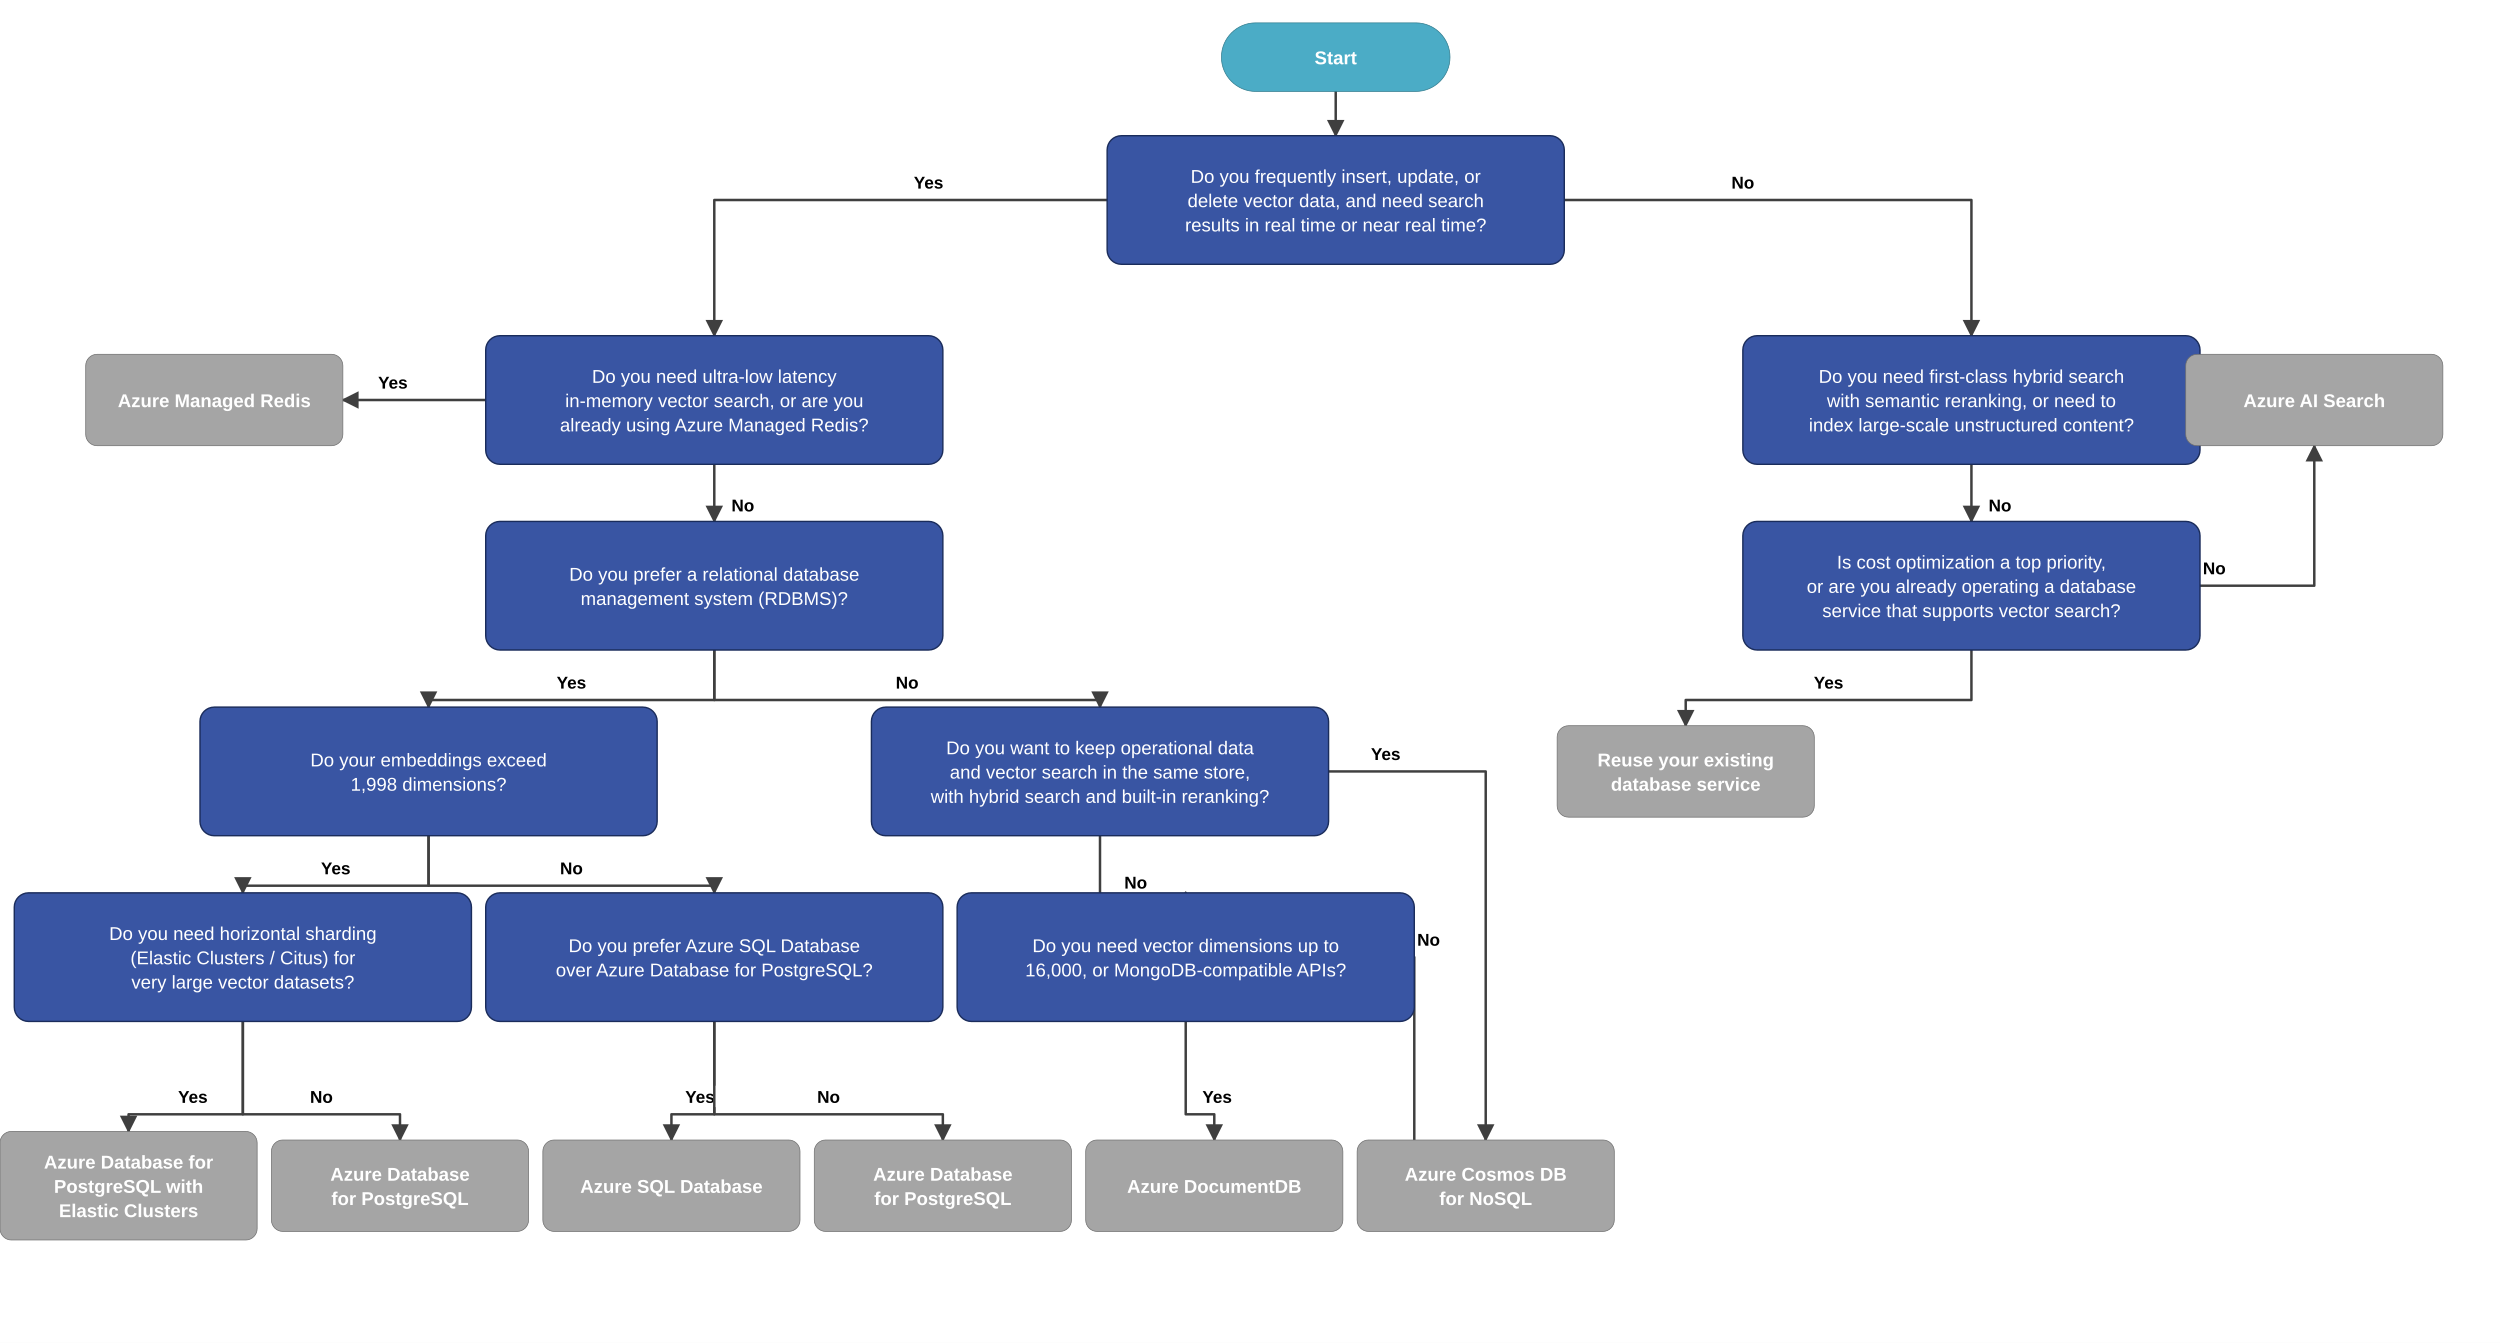
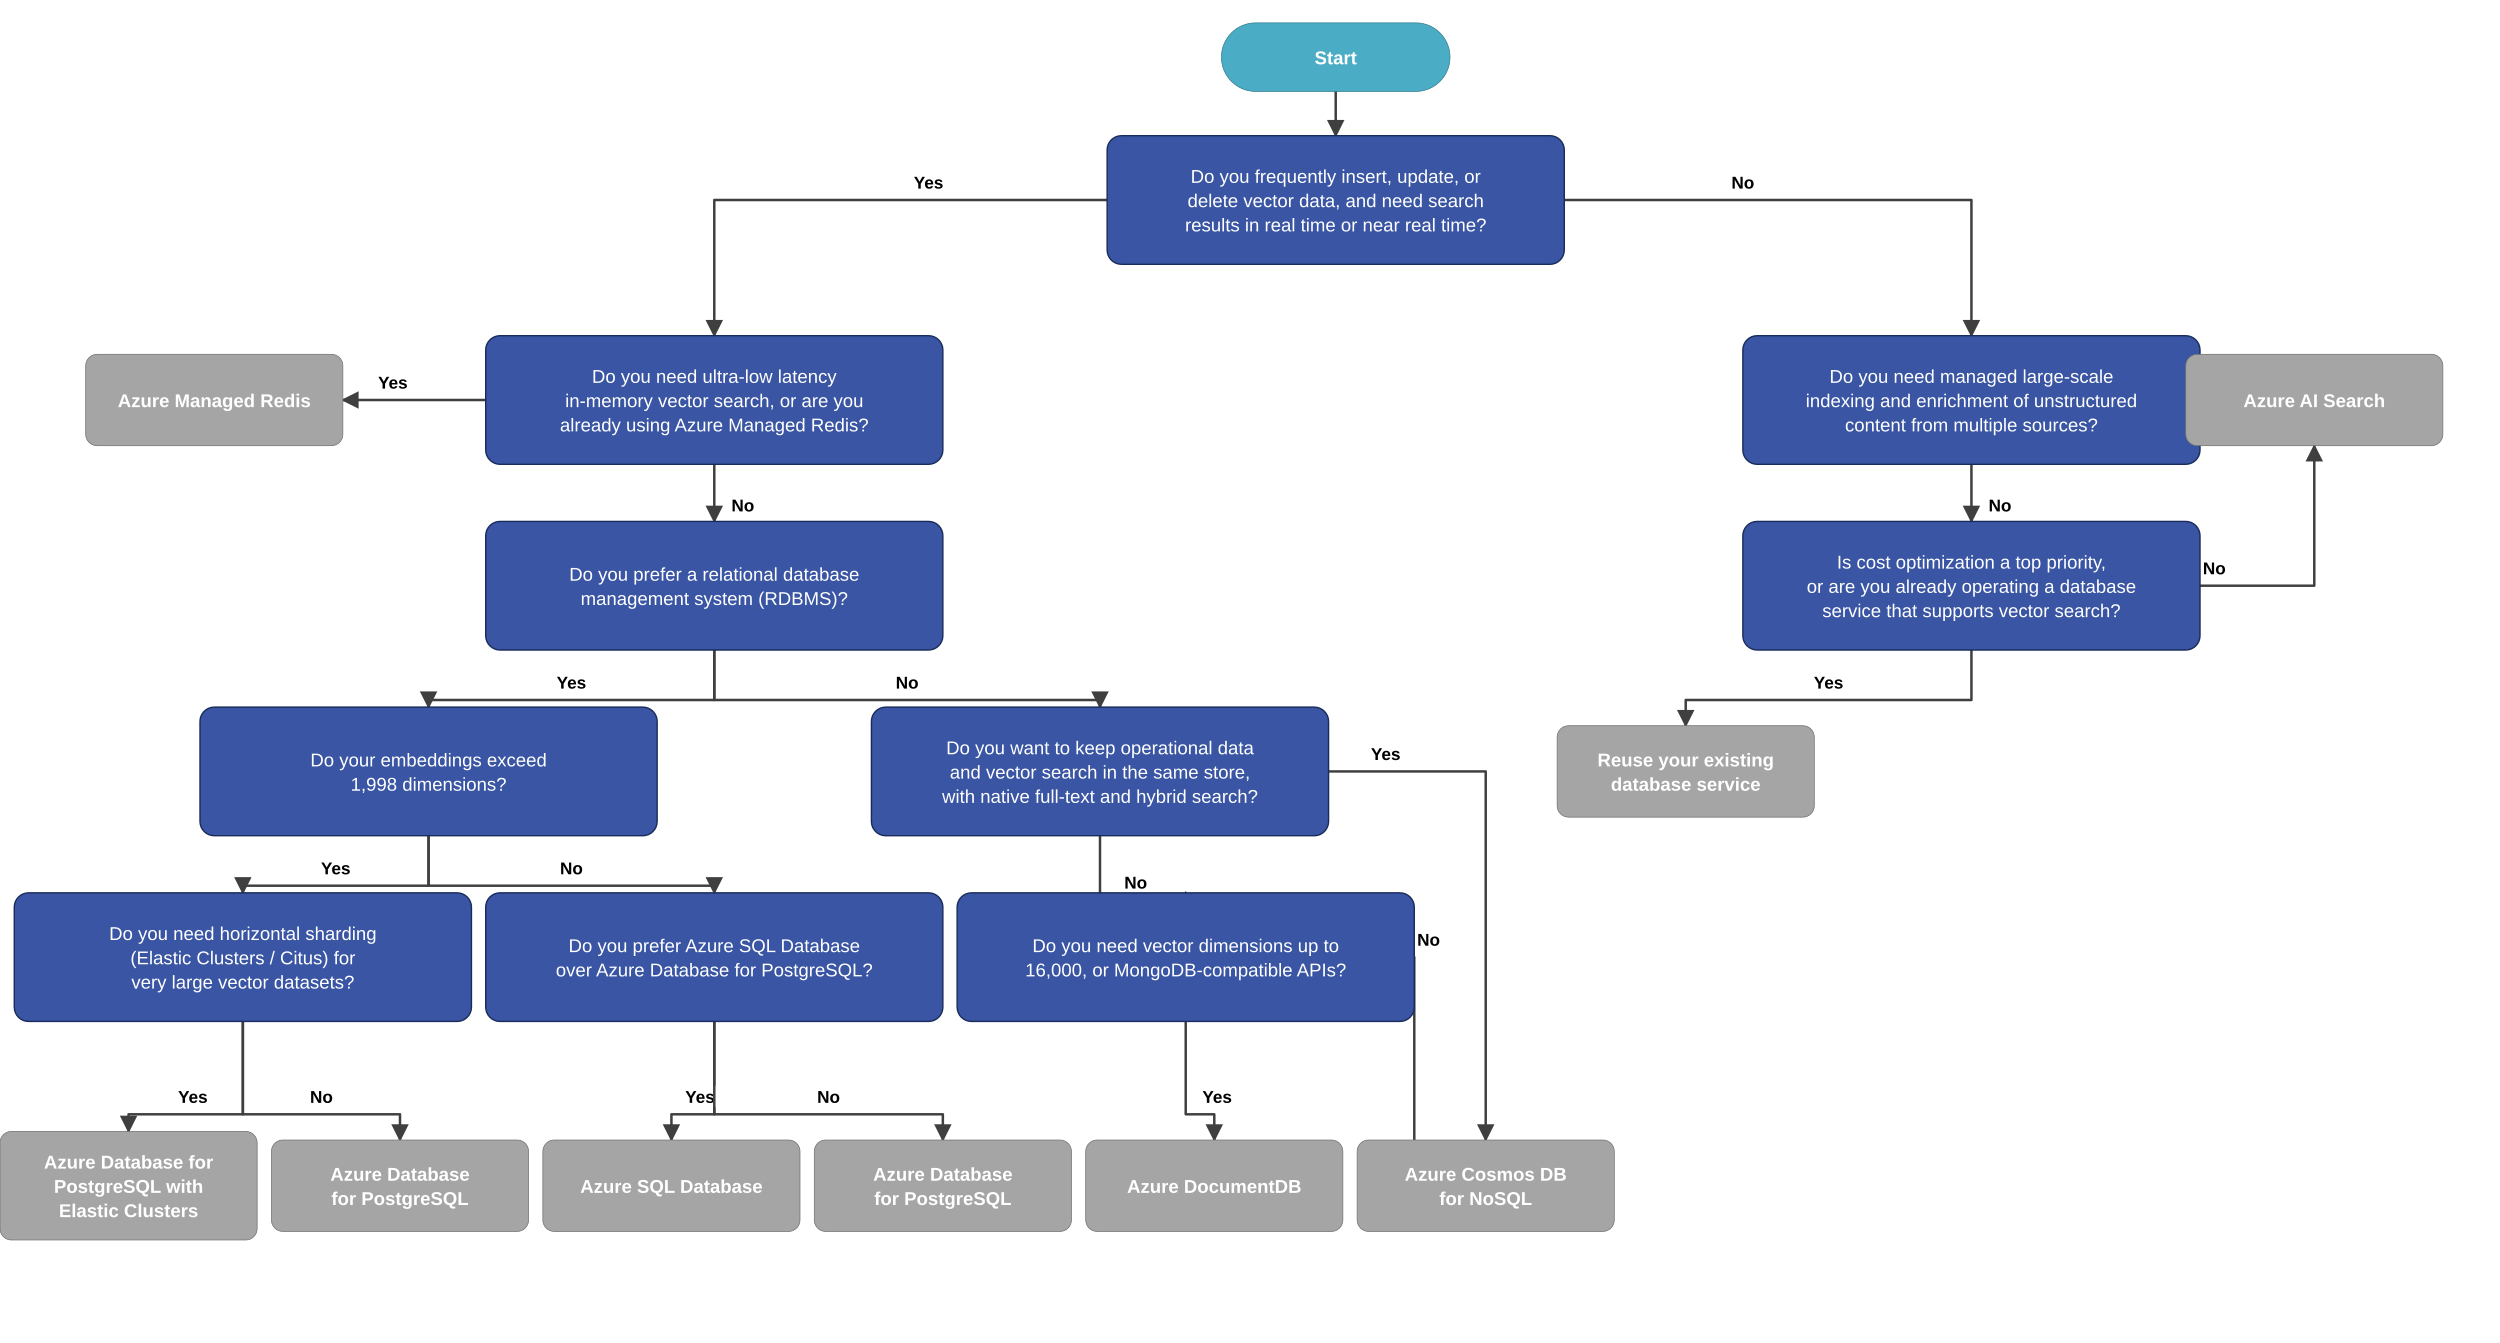
<svg xmlns="http://www.w3.org/2000/svg" width="1750" height="940" viewBox="0 0 1750 940" font-family="Segoe UI, Arial, sans-serif">
  <defs>
    <marker id="arrow" viewBox="0 0 10 10" refX="9" refY="5" markerWidth="7" markerHeight="7" orient="auto-start-reverse">
      <path d="M0,0 L10,5 L0,10 z" fill="#3f3f3f" />
    </marker>
    <style type="text/css">
      .decision { fill: #3955a3; stroke: #1a2c5b; stroke-width: 1; }
      .terminal { fill: #a5a5a5; stroke: #6d6d6d; stroke-width: 0.5; }
      .start { fill: #4bacc6; stroke: #2f7a8c; stroke-width: 0.5; }
      .qtext { fill: #ffffff; font-size: 13px; font-weight: 500; text-anchor: middle; }
      .ttext { fill: #ffffff; font-size: 13px; font-weight: 600; text-anchor: middle; }
      .connector { fill: none; stroke: #3f3f3f; stroke-width: 1.75; stroke-linecap: round; stroke-linejoin: round; }
      .ynlabel { fill: #000000; font-size: 12px; font-weight: bold; text-anchor: middle; }
      .ynbg { fill: #ffffff; }
    </style>
  </defs>
  <rect x="0" y="0" width="1750" height="940" fill="#ffffff" />
  <path d="M 935,64 L 935,95" class="connector" marker-end="url(#arrow)" />
  <path d="M 775,140 L 500,140 L 500,235" class="connector" marker-end="url(#arrow)" />
  <rect x="634" y="120" width="32" height="15" class="ynbg" />
  <text x="650" y="132" class="ynlabel">Yes</text>
  <path d="M 1095,140 L 1380,140 L 1380,235" class="connector" marker-end="url(#arrow)" />
  <rect x="1208" y="120" width="24" height="15" class="ynbg" />
  <text x="1220" y="132" class="ynlabel">No</text>
  <path d="M 340,280 L 240,280" class="connector" marker-end="url(#arrow)" />
  <rect x="259" y="260" width="32" height="15" class="ynbg" />
  <text x="275" y="272" class="ynlabel">Yes</text>
  <path d="M 500,325 L 500,365" class="connector" marker-end="url(#arrow)" />
  <rect x="508" y="346" width="24" height="15" class="ynbg" />
  <text x="520" y="358" class="ynlabel">No</text>
  <path d="M 1540,280 L 1530,280" class="connector" marker-end="url(#arrow)" />
  <rect x="1544" y="260" width="32" height="15" class="ynbg" />
  <text x="1560" y="272" class="ynlabel">Yes</text>
  <path d="M 1380,325 L 1380,365" class="connector" marker-end="url(#arrow)" />
  <rect x="1388" y="346" width="24" height="15" class="ynbg" />
  <text x="1400" y="358" class="ynlabel">No</text>
  <path d="M 500,455 L 500,490 L 300,490 L 300,495" class="connector" marker-end="url(#arrow)" />
  <rect x="384" y="470" width="32" height="15" class="ynbg" />
  <text x="400" y="482" class="ynlabel">Yes</text>
  <path d="M 500,455 L 500,490 L 770,490 L 770,495" class="connector" marker-end="url(#arrow)" />
  <rect x="623" y="470" width="24" height="15" class="ynbg" />
  <text x="635" y="482" class="ynlabel">No</text>
  <path d="M 1380,455 L 1380,490 L 1180,490 L 1180,508" class="connector" marker-end="url(#arrow)" />
  <rect x="1264" y="470" width="32" height="15" class="ynbg" />
  <text x="1280" y="482" class="ynlabel">Yes</text>
  <path d="M 1540,410 L 1620,410 L 1620,312" class="connector" marker-end="url(#arrow)" />
  <rect x="1538" y="390" width="24" height="15" class="ynbg" />
  <text x="1550" y="402" class="ynlabel">No</text>
  <path d="M 300,585 L 300,620 L 170,620 L 170,625" class="connector" marker-end="url(#arrow)" />
  <rect x="219" y="600" width="32" height="15" class="ynbg" />
  <text x="235" y="612" class="ynlabel">Yes</text>
  <path d="M 300,585 L 300,620 L 500,620 L 500,625" class="connector" marker-end="url(#arrow)" />
  <rect x="388" y="600" width="24" height="15" class="ynbg" />
  <text x="400" y="612" class="ynlabel">No</text>
  <path d="M 930,540 L 1040,540 L 1040,798" class="connector" marker-end="url(#arrow)" />
  <rect x="954" y="520" width="32" height="15" class="ynbg" />
  <text x="970" y="532" class="ynlabel">Yes</text>
  <path d="M 770,585 L 770,630 L 830,630 L 830,625" class="connector" marker-end="url(#arrow)" />
  <rect x="783" y="610" width="24" height="15" class="ynbg" />
  <text x="795" y="622" class="ynlabel">No</text>
  <path d="M 170,715 L 170,780 L 90,780 L 90,792" class="connector" marker-end="url(#arrow)" />
  <rect x="119" y="760" width="32" height="15" class="ynbg" />
  <text x="135" y="772" class="ynlabel">Yes</text>
  <path d="M 170,715 L 170,780 L 280,780 L 280,798" class="connector" marker-end="url(#arrow)" />
  <rect x="213" y="760" width="24" height="15" class="ynbg" />
  <text x="225" y="772" class="ynlabel">No</text>
  <path d="M 500,715 L 500,780 L 470,780 L 470,798" class="connector" marker-end="url(#arrow)" />
  <rect x="474" y="760" width="32" height="15" class="ynbg" />
  <text x="490" y="772" class="ynlabel">Yes</text>
  <path d="M 500,715 L 500,780 L 660,780 L 660,798" class="connector" marker-end="url(#arrow)" />
  <rect x="568" y="760" width="24" height="15" class="ynbg" />
  <text x="580" y="772" class="ynlabel">No</text>
  <path d="M 830,715 L 830,780 L 850,780 L 850,798" class="connector" marker-end="url(#arrow)" />
  <rect x="836" y="760" width="32" height="15" class="ynbg" />
  <text x="852" y="772" class="ynlabel">Yes</text>
  <path d="M 990,670 L 990,670 L 990,800 L 1040,800 L 1040,798" class="connector" marker-end="url(#arrow)" />
  <rect x="988" y="650" width="24" height="15" class="ynbg" />
  <text x="1000" y="662" class="ynlabel">No</text>
  <g>
    <rect x="855" y="16" width="160" height="48" rx="24" ry="24" class="start" />
    <text x="935" y="45" class="ttext">Start</text>
  </g>
  <g>
    <rect x="775" y="95" width="320" height="90" rx="10" ry="10" class="decision" />
    <text x="935" y="128" class="qtext">Do you frequently insert, update, or</text>
    <text x="935" y="145" class="qtext">delete vector data, and need search</text>
    <text x="935" y="162" class="qtext">results in real time or near real time?</text>
  </g>
  <g>
    <rect x="340" y="235" width="320" height="90" rx="10" ry="10" class="decision" />
    <text x="500" y="268" class="qtext">Do you need ultra-low latency</text>
    <text x="500" y="285" class="qtext">in-memory vector search, or are you</text>
    <text x="500" y="302" class="qtext">already using Azure Managed Redis?</text>
  </g>
  <g>
    <rect x="1220" y="235" width="320" height="90" rx="10" ry="10" class="decision" />
-     <text x="1380" y="268" class="qtext">Do you need first-class hybrid search</text>
-     <text x="1380" y="285" class="qtext">with semantic reranking, or need to</text>
-     <text x="1380" y="302" class="qtext">index large-scale unstructured content?</text>
+     <text x="1380" y="268" class="qtext">Do you need managed large-scale</text>
+     <text x="1380" y="285" class="qtext">indexing and enrichment of unstructured</text>
+     <text x="1380" y="302" class="qtext">content from multiple sources?</text>
  </g>
  <g>
    <rect x="340" y="365" width="320" height="90" rx="10" ry="10" class="decision" />
    <text x="500" y="406.5" class="qtext">Do you prefer a relational database</text>
    <text x="500" y="423.5" class="qtext">management system (RDBMS)?</text>
  </g>
  <g>
    <rect x="1220" y="365" width="320" height="90" rx="10" ry="10" class="decision" />
    <text x="1380" y="398" class="qtext">Is cost optimization a top priority,</text>
    <text x="1380" y="415" class="qtext">or are you already operating a database</text>
    <text x="1380" y="432" class="qtext">service that supports vector search?</text>
  </g>
  <g>
    <rect x="140" y="495" width="320" height="90" rx="10" ry="10" class="decision" />
    <text x="300" y="536.5" class="qtext">Do your embeddings exceed</text>
    <text x="300" y="553.5" class="qtext">1,998 dimensions?</text>
  </g>
  <g>
    <rect x="610" y="495" width="320" height="90" rx="10" ry="10" class="decision" />
    <text x="770" y="528" class="qtext">Do you want to keep operational data</text>
    <text x="770" y="545" class="qtext">and vector search in the same store,</text>
-     <text x="770" y="562" class="qtext">with hybrid search and built-in reranking?</text>
+     <text x="770" y="562" class="qtext">with native full-text and hybrid search?</text>
  </g>
  <g>
    <rect x="10" y="625" width="320" height="90" rx="10" ry="10" class="decision" />
    <text x="170" y="658" class="qtext">Do you need horizontal sharding</text>
    <text x="170" y="675" class="qtext">(Elastic Clusters / Citus) for</text>
    <text x="170" y="692" class="qtext">very large vector datasets?</text>
  </g>
  <g>
    <rect x="340" y="625" width="320" height="90" rx="10" ry="10" class="decision" />
    <text x="500" y="666.5" class="qtext">Do you prefer Azure SQL Database</text>
    <text x="500" y="683.5" class="qtext">over Azure Database for PostgreSQL?</text>
  </g>
  <g>
    <rect x="670" y="625" width="320" height="90" rx="10" ry="10" class="decision" />
    <text x="830" y="666.5" class="qtext">Do you need vector dimensions up to</text>
    <text x="830" y="683.5" class="qtext">16,000, or MongoDB-compatible APIs?</text>
  </g>
  <g>
    <rect x="60" y="248" width="180" height="64" rx="8" ry="8" class="terminal" />
    <text x="150" y="285" class="ttext">Azure Managed Redis</text>
  </g>
  <g>
    <rect x="1530" y="248" width="180" height="64" rx="8" ry="8" class="terminal" />
    <text x="1620" y="285" class="ttext">Azure AI Search</text>
  </g>
  <g>
    <rect x="1090" y="508" width="180" height="64" rx="8" ry="8" class="terminal" />
    <text x="1180" y="536.5" class="ttext">Reuse your existing</text>
    <text x="1180" y="553.5" class="ttext">database service</text>
  </g>
  <g>
    <rect x="0" y="792" width="180" height="76" rx="8" ry="8" class="terminal" />
    <text x="90" y="818" class="ttext">Azure Database for</text>
    <text x="90" y="835" class="ttext">PostgreSQL with</text>
    <text x="90" y="852" class="ttext">Elastic Clusters</text>
  </g>
  <g>
    <rect x="190" y="798" width="180" height="64" rx="8" ry="8" class="terminal" />
    <text x="280" y="826.5" class="ttext">Azure Database</text>
    <text x="280" y="843.5" class="ttext">for PostgreSQL</text>
  </g>
  <g>
    <rect x="380" y="798" width="180" height="64" rx="8" ry="8" class="terminal" />
    <text x="470" y="835" class="ttext">Azure SQL Database</text>
  </g>
  <g>
    <rect x="570" y="798" width="180" height="64" rx="8" ry="8" class="terminal" />
    <text x="660" y="826.5" class="ttext">Azure Database</text>
    <text x="660" y="843.5" class="ttext">for PostgreSQL</text>
  </g>
  <g>
    <rect x="760" y="798" width="180" height="64" rx="8" ry="8" class="terminal" />
    <text x="850" y="835" class="ttext">Azure DocumentDB</text>
  </g>
  <g>
    <rect x="950" y="798" width="180" height="64" rx="8" ry="8" class="terminal" />
    <text x="1040" y="826.5" class="ttext">Azure Cosmos DB</text>
    <text x="1040" y="843.5" class="ttext">for NoSQL</text>
  </g>
</svg>
